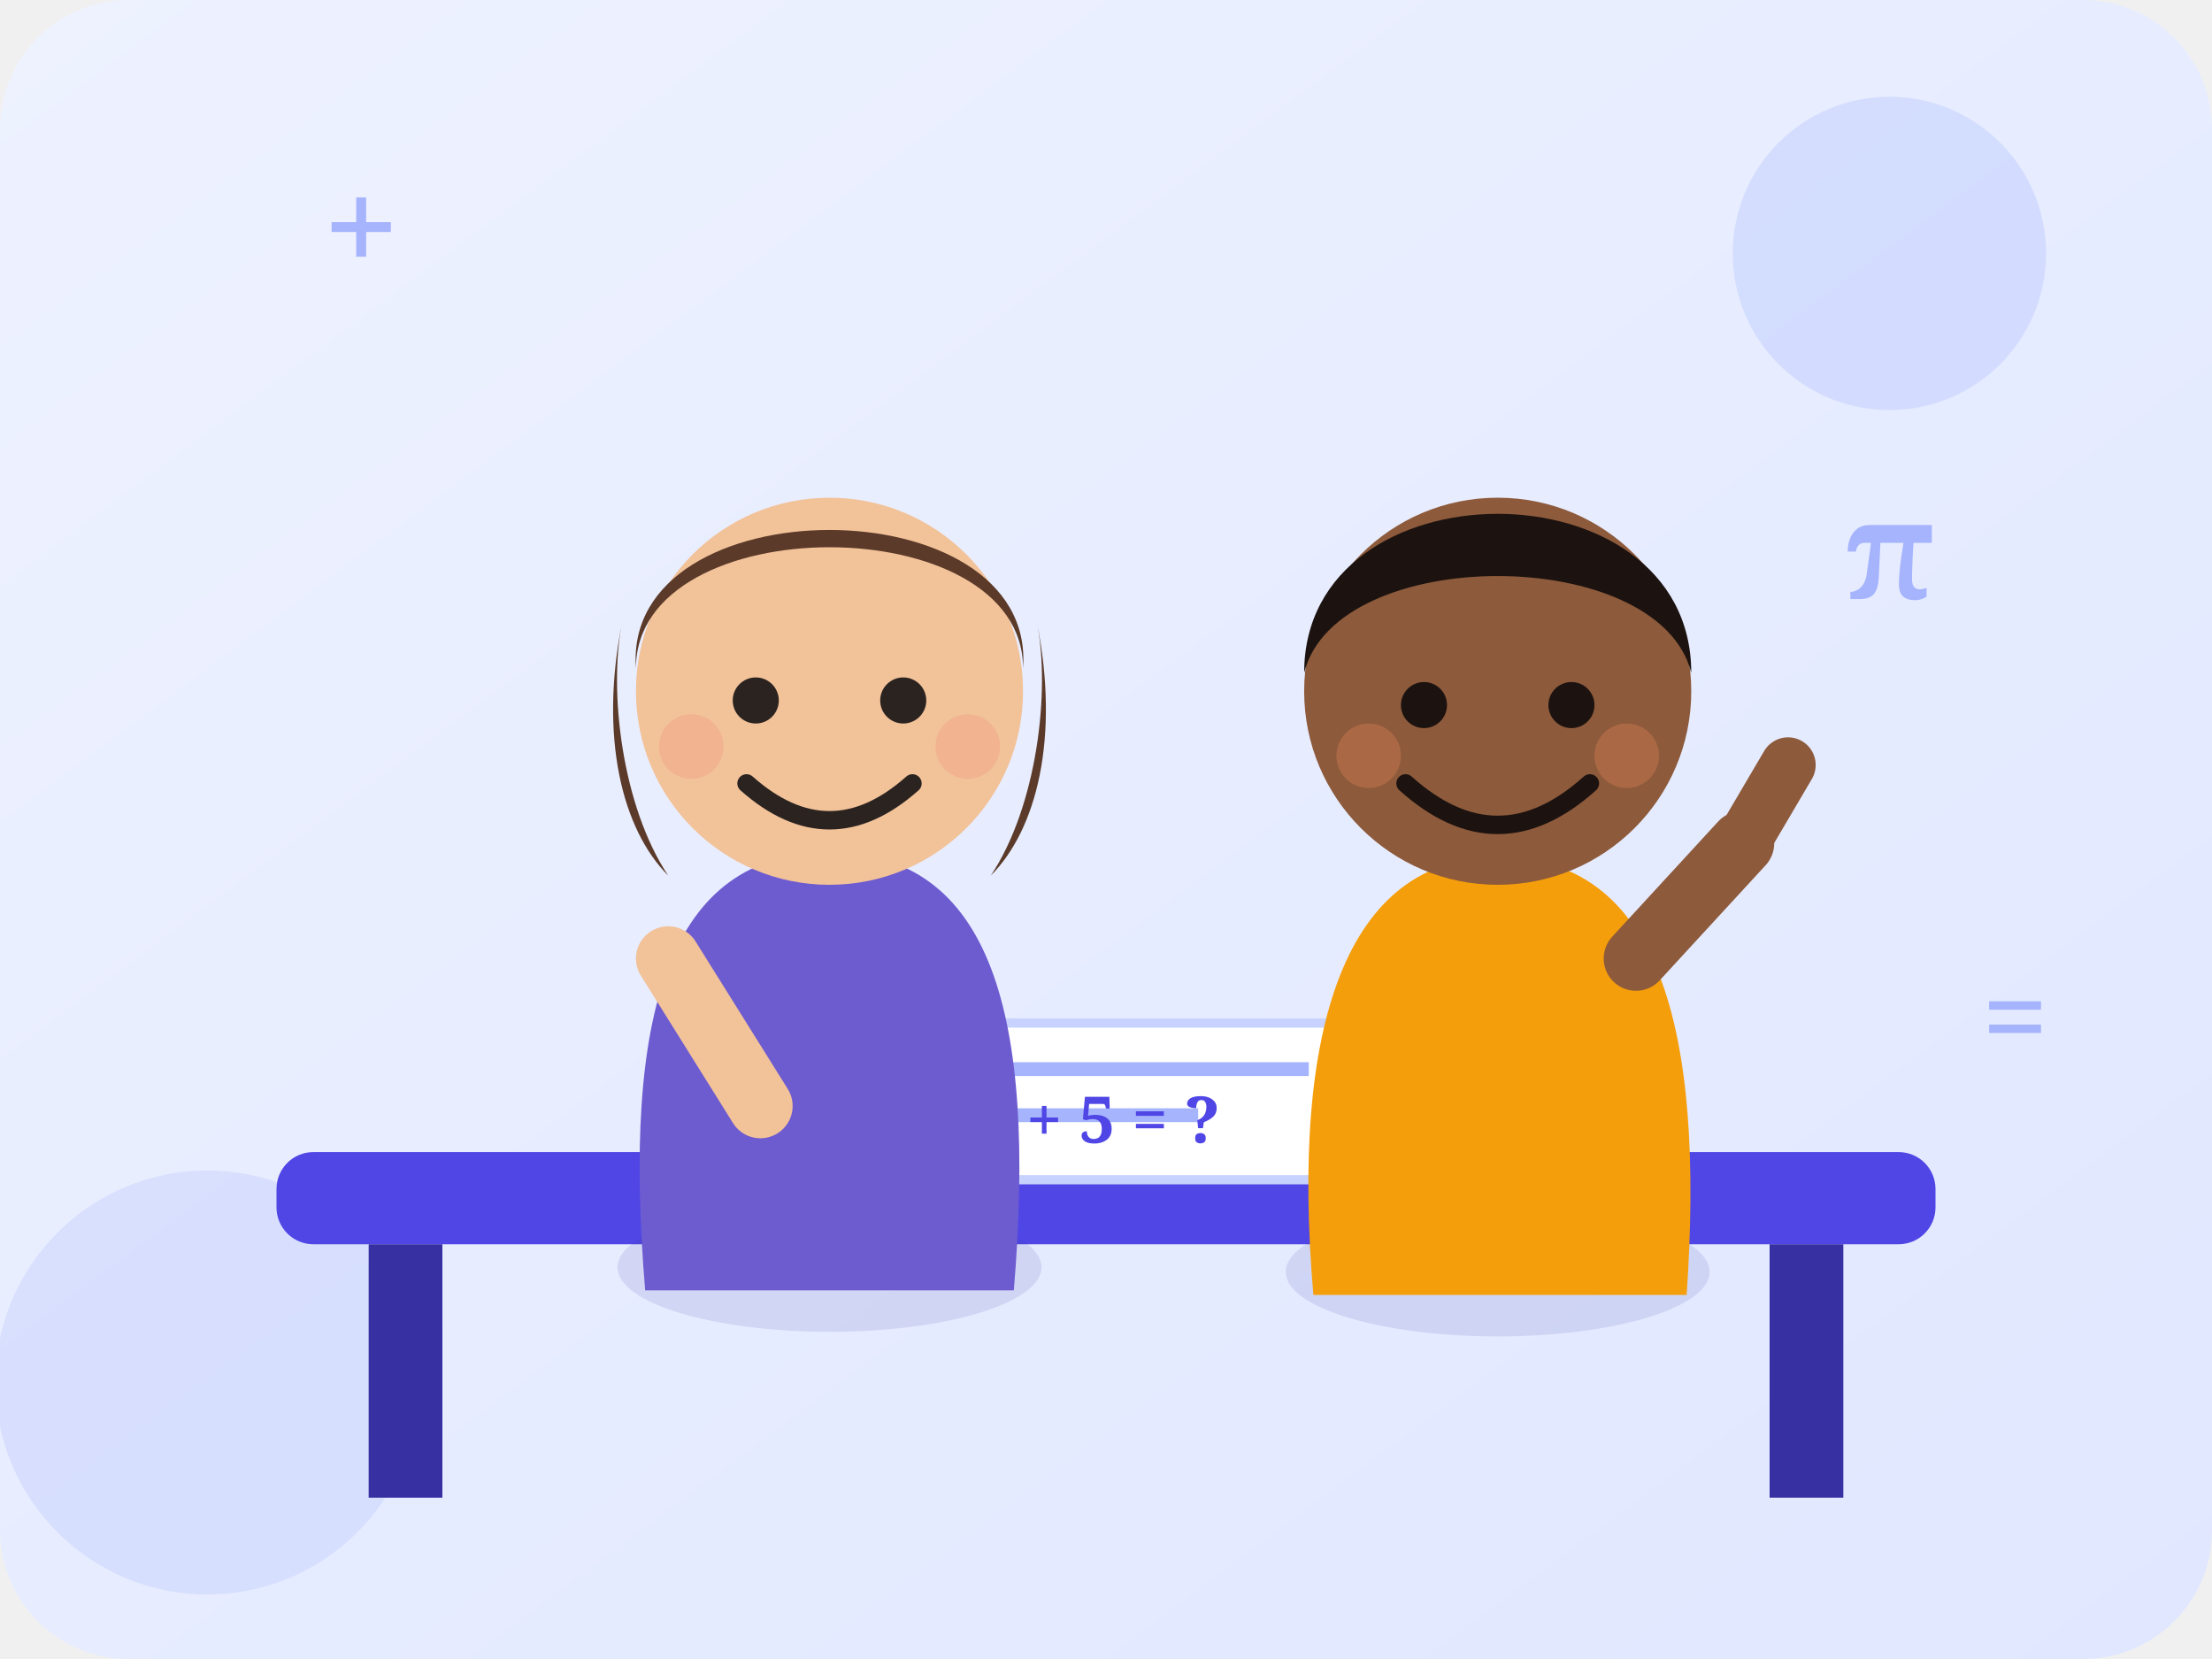
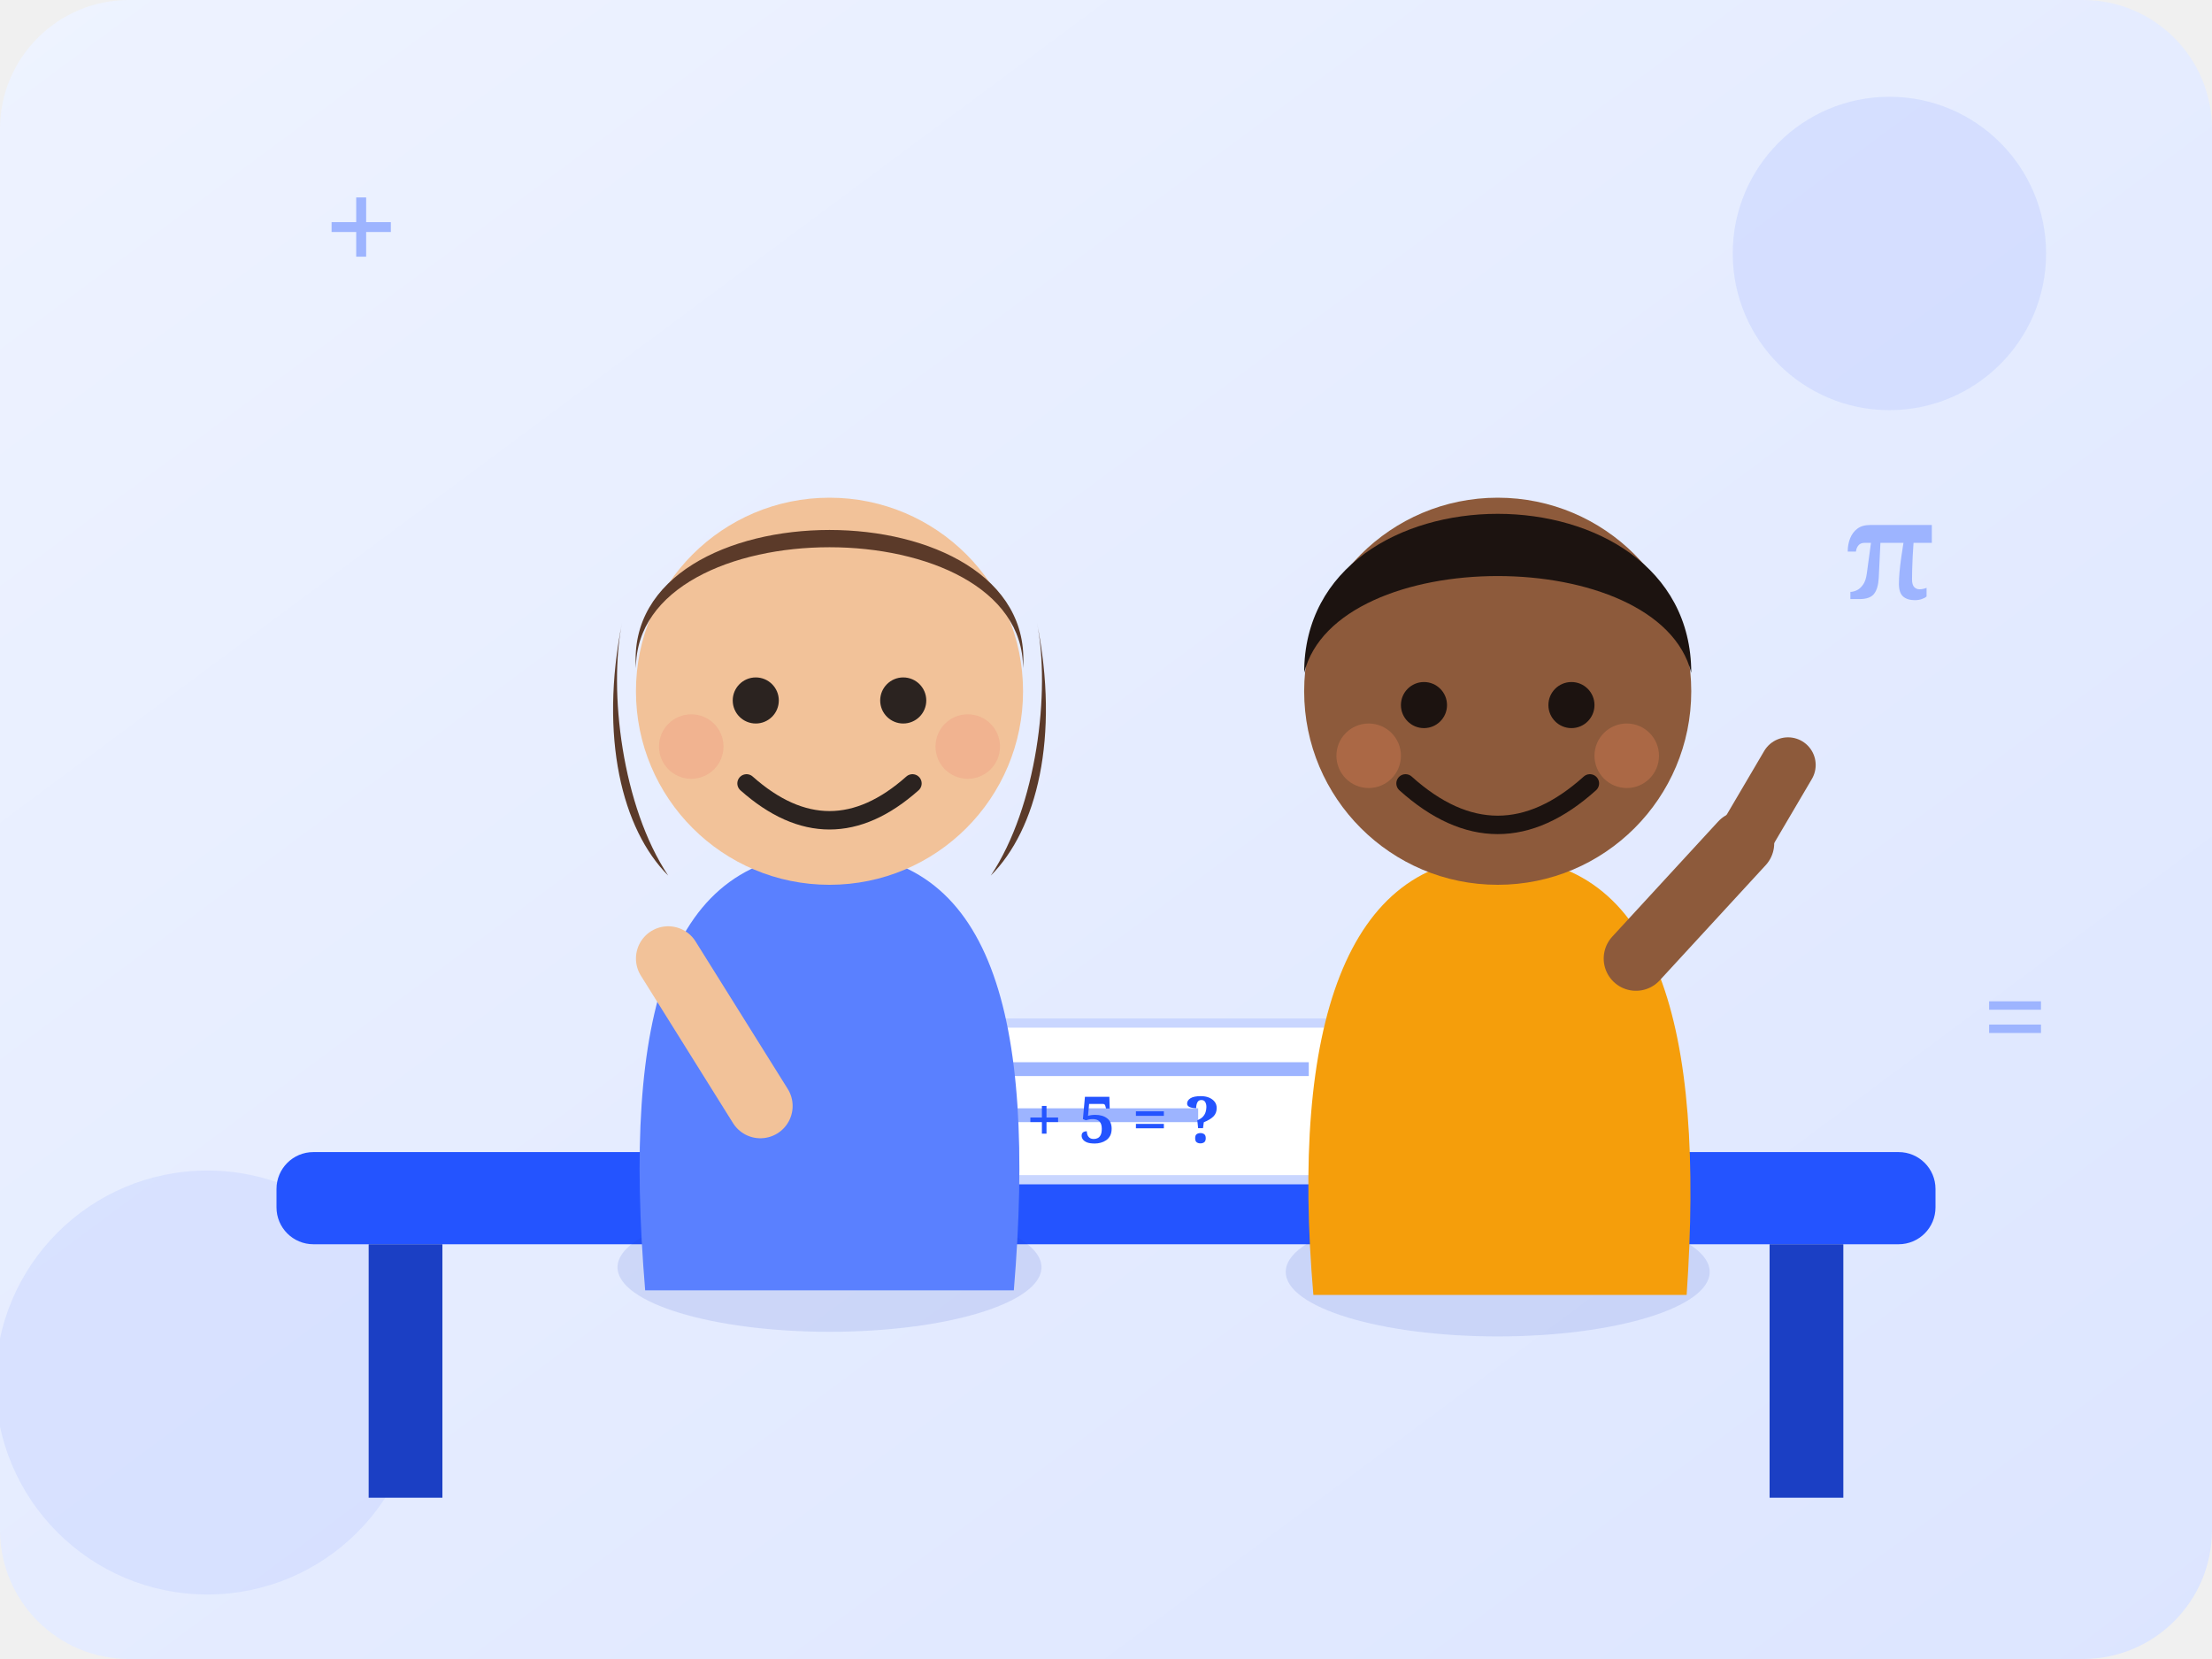
<svg xmlns="http://www.w3.org/2000/svg" viewBox="0 0 480 360" role="img" aria-label="Deux enfants souriants travaillent ensemble sur un cahier de mathématiques">
  <defs>
    <linearGradient id="bgMaths" x1="0" y1="0" x2="1" y2="1">
-       <stop offset="0" stop-color="#EEF2FF" />
-       <stop offset="1" stop-color="#E0E7FF" />
+       <stop offset="0" stop-color="#EEF3FF" />
+       <stop offset="1" stop-color="#DCE5FF" />
    </linearGradient>
  </defs>
  <rect width="480" height="360" rx="28" fill="url(#bgMaths)" />
-   <circle cx="410" cy="55" r="34" fill="#C7D2FE" opacity="0.6" />
-   <circle cx="45" cy="300" r="46" fill="#C7D2FE" opacity="0.5" />
-   <rect x="60" y="250" width="360" height="20" rx="8" fill="#4F46E5" />
-   <rect x="80" y="270" width="16" height="55" fill="#3730A3" />
-   <rect x="384" y="270" width="16" height="55" fill="#3730A3" />
-   <rect x="180" y="222" width="120" height="34" rx="6" fill="#fff" stroke="#C7D2FE" stroke-width="2" />
-   <line x1="196" y1="232" x2="284" y2="232" stroke="#A5B4FC" stroke-width="3" />
-   <line x1="196" y1="242" x2="260" y2="242" stroke="#A5B4FC" stroke-width="3" />
-   <text x="238" y="248" font-family="Georgia, serif" font-size="14" fill="#4F46E5" text-anchor="middle" font-weight="700">7 + 5 = ?</text>
+   <circle cx="410" cy="55" r="34" fill="#C9D6FF" opacity="0.6" />
+   <circle cx="45" cy="300" r="46" fill="#C9D6FF" opacity="0.5" />
+   <rect x="60" y="250" width="360" height="20" rx="8" fill="#2454FF" />
+   <rect x="80" y="270" width="16" height="55" fill="#1B3FC4" />
+   <rect x="384" y="270" width="16" height="55" fill="#1B3FC4" />
+   <rect x="180" y="222" width="120" height="34" rx="6" fill="#fff" stroke="#C9D6FF" stroke-width="2" />
+   <line x1="196" y1="232" x2="284" y2="232" stroke="#9DB4FF" stroke-width="3" />
+   <line x1="196" y1="242" x2="260" y2="242" stroke="#9DB4FF" stroke-width="3" />
+   <text x="238" y="248" font-family="Georgia, serif" font-size="14" fill="#2454FF" text-anchor="middle" font-weight="700">7 + 5 = ?</text>
  <g transform="translate(120,90)">
-     <ellipse cx="60" cy="185" rx="46" ry="14" fill="#3730A3" opacity="0.12" />
-     <path d="M20 190 C15 130 25 95 60 95 C95 95 105 130 100 190 Z" fill="#6D5BD0" />
+     <ellipse cx="60" cy="185" rx="46" ry="14" fill="#1B3FC4" opacity="0.12" />
+     <path d="M20 190 C15 130 25 95 60 95 C95 95 105 130 100 190 Z" fill="#5A80FF" />
    <circle cx="60" cy="60" r="42" fill="#F2C299" />
    <path d="M18 55 C15 15 105 15 102 55 C102 20 18 20 18 55 Z" fill="#5B3A29" />
    <path d="M15 45 C10 70 15 90 25 100 C15 85 12 60 15 45 Z" fill="#5B3A29" />
    <path d="M105 45 C110 70 105 90 95 100 C105 85 108 60 105 45 Z" fill="#5B3A29" />
    <circle cx="44" cy="62" r="5" fill="#2b2320" />
    <circle cx="76" cy="62" r="5" fill="#2b2320" />
    <path d="M42 80 Q60 96 78 80" stroke="#2b2320" stroke-width="4" fill="none" stroke-linecap="round" />
    <circle cx="30" cy="72" r="7" fill="#F0A98A" opacity="0.6" />
    <circle cx="90" cy="72" r="7" fill="#F0A98A" opacity="0.6" />
    <path d="M25 118 L45 150" stroke="#F2C299" stroke-width="14" stroke-linecap="round" />
  </g>
  <g transform="translate(270,88)">
-     <ellipse cx="55" cy="188" rx="46" ry="14" fill="#3730A3" opacity="0.12" />
+     <ellipse cx="55" cy="188" rx="46" ry="14" fill="#1B3FC4" opacity="0.12" />
    <path d="M15 193 C10 135 22 98 55 98 C90 98 100 135 96 193 Z" fill="#F59E0B" />
    <circle cx="55" cy="62" r="42" fill="#8D5A3B" />
    <path d="M13 58 C13 12 97 12 97 58 C90 30 20 30 13 58 Z" fill="#1C1310" />
    <circle cx="0" cy="0" r="0" />
    <circle cx="39" cy="65" r="5" fill="#1C1310" />
    <circle cx="71" cy="65" r="5" fill="#1C1310" />
    <path d="M35 82 Q55 100 75 82" stroke="#1C1310" stroke-width="4" fill="none" stroke-linecap="round" />
    <circle cx="27" cy="76" r="7" fill="#c9764f" opacity="0.5" />
    <circle cx="83" cy="76" r="7" fill="#c9764f" opacity="0.5" />
    <path d="M85 120 L108 95" stroke="#8D5A3B" stroke-width="14" stroke-linecap="round" />
    <path d="M108 95 L118 78" stroke="#8D5A3B" stroke-width="12" stroke-linecap="round" />
  </g>
-   <text x="70" y="60" font-family="Georgia, serif" font-size="30" fill="#A5B4FC" font-weight="700">+</text>
-   <text x="400" y="130" font-family="Georgia, serif" font-size="30" fill="#A5B4FC" font-weight="700">π</text>
-   <text x="430" y="230" font-family="Georgia, serif" font-size="26" fill="#A5B4FC" font-weight="700">=</text>
+   <text x="70" y="60" font-family="Georgia, serif" font-size="30" fill="#9DB4FF" font-weight="700">+</text>
+   <text x="400" y="130" font-family="Georgia, serif" font-size="30" fill="#9DB4FF" font-weight="700">π</text>
+   <text x="430" y="230" font-family="Georgia, serif" font-size="26" fill="#9DB4FF" font-weight="700">=</text>
</svg>
